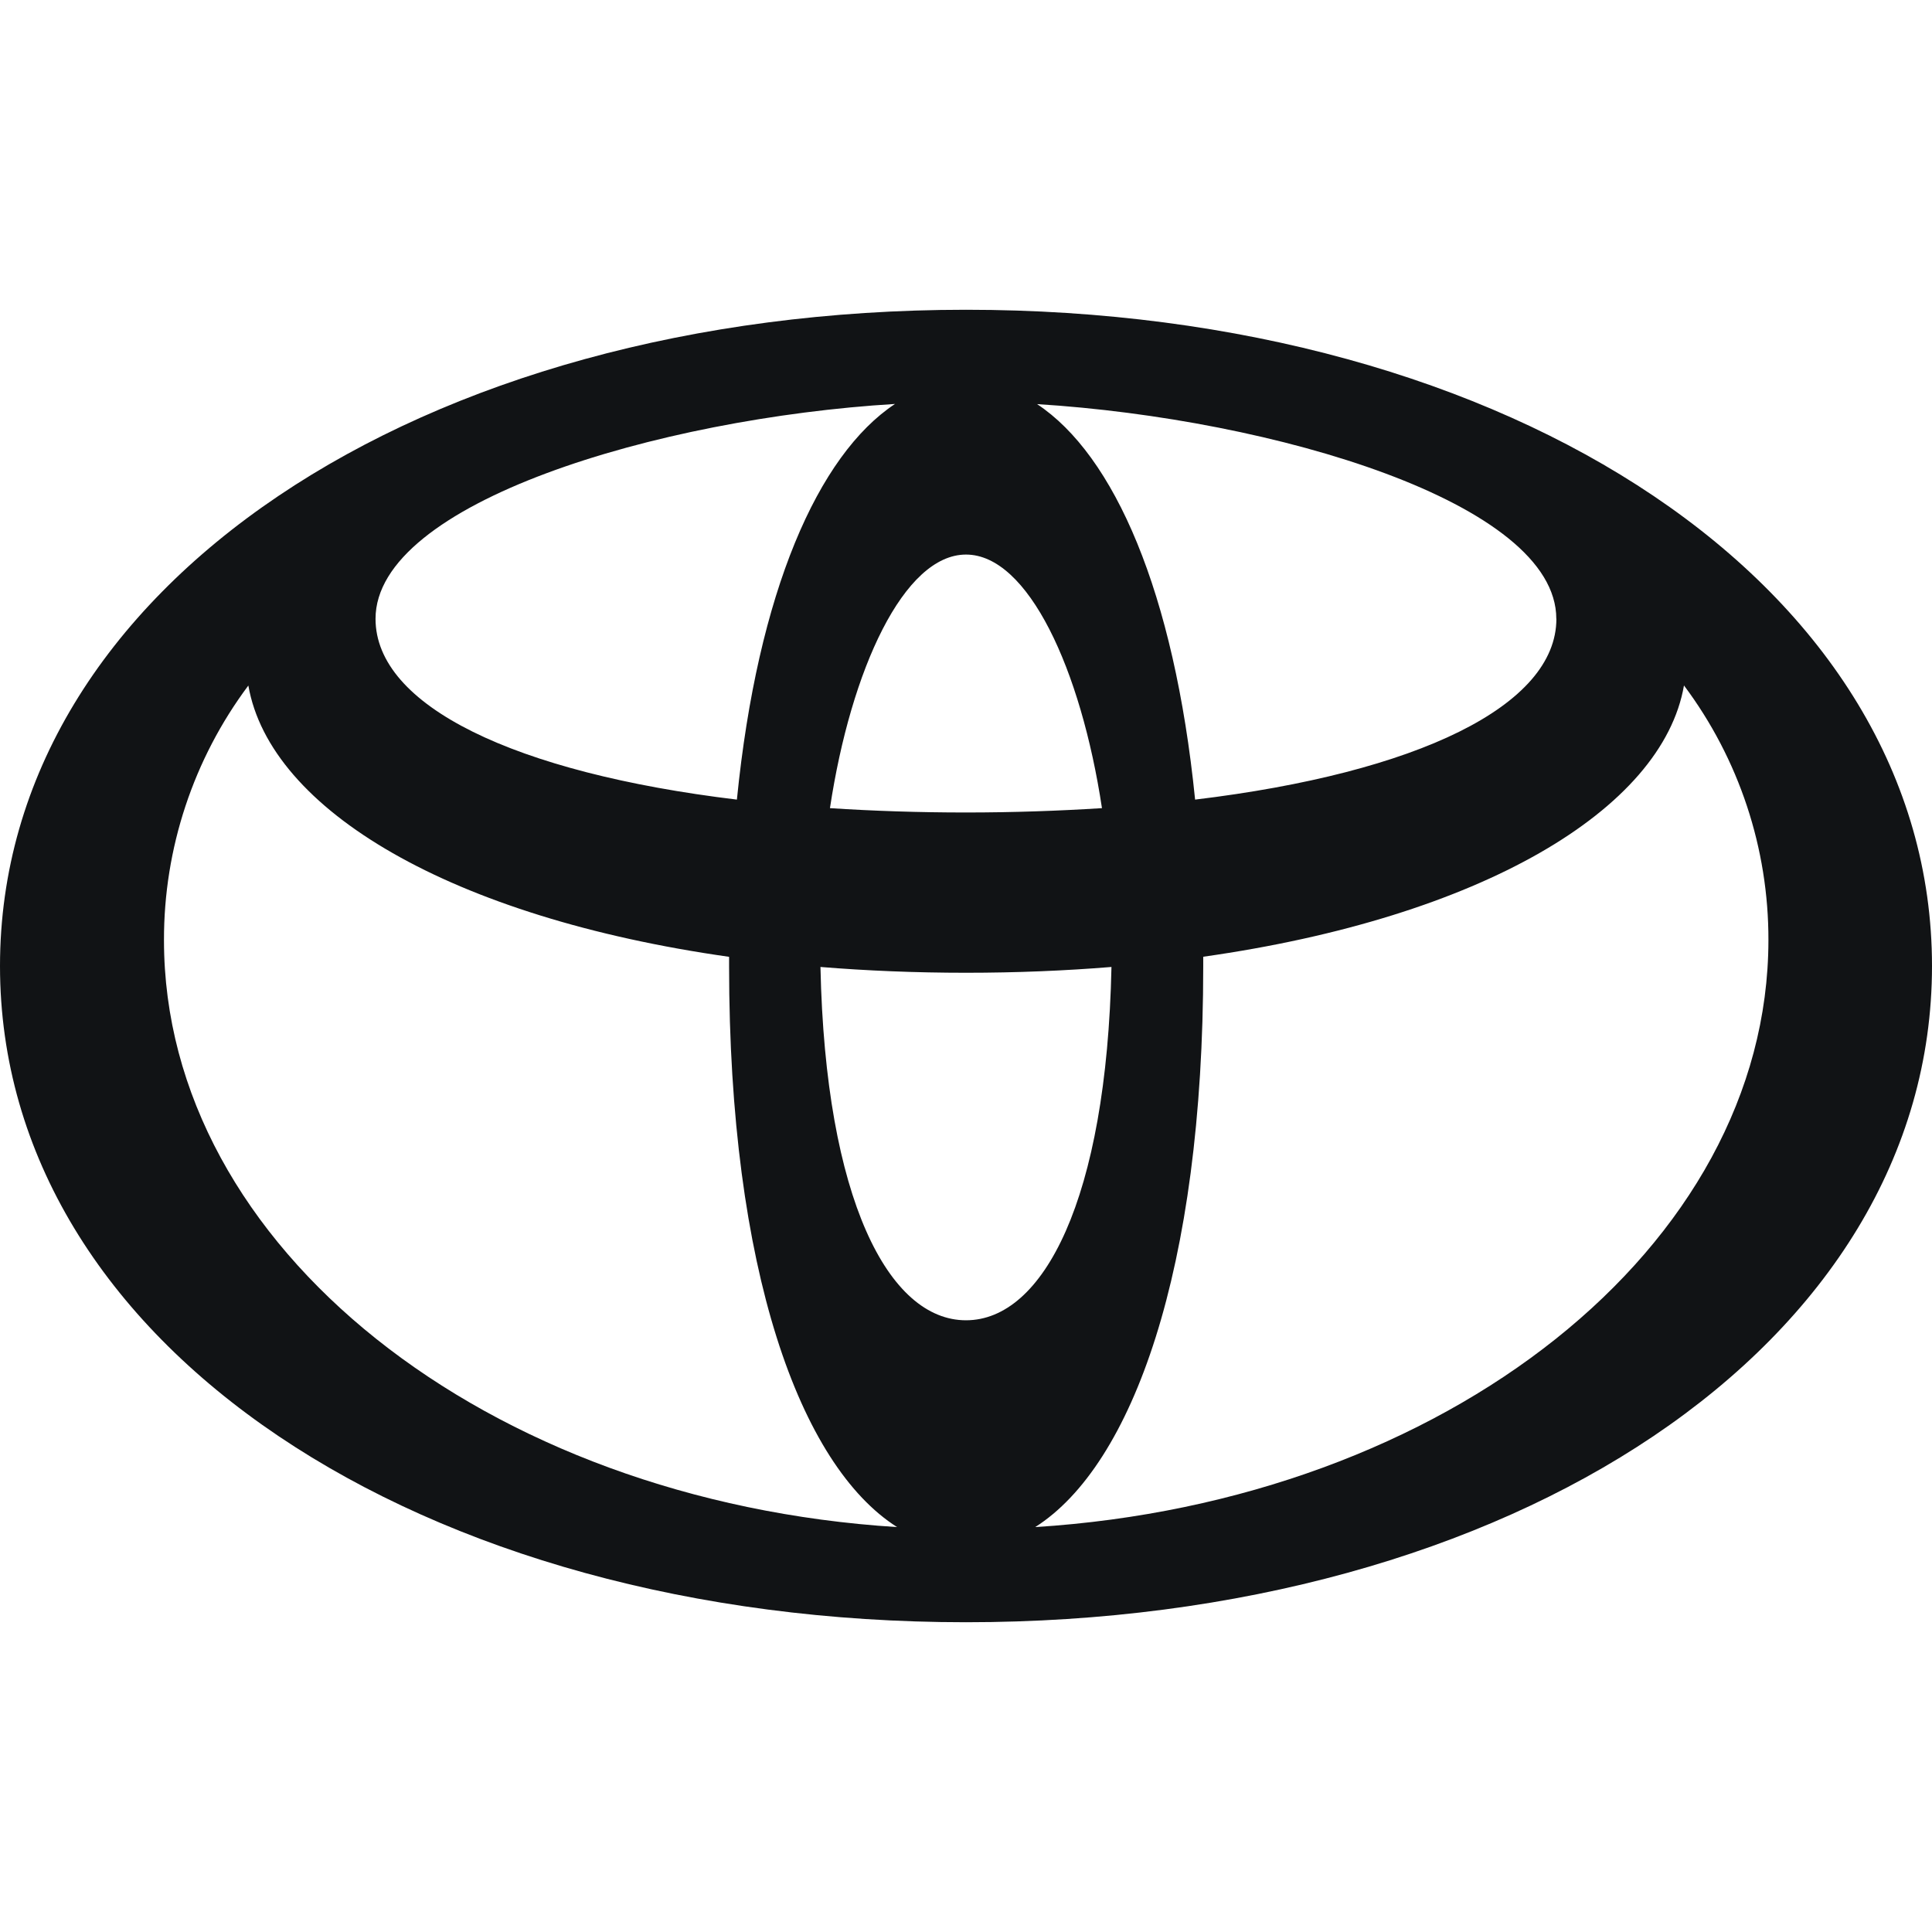
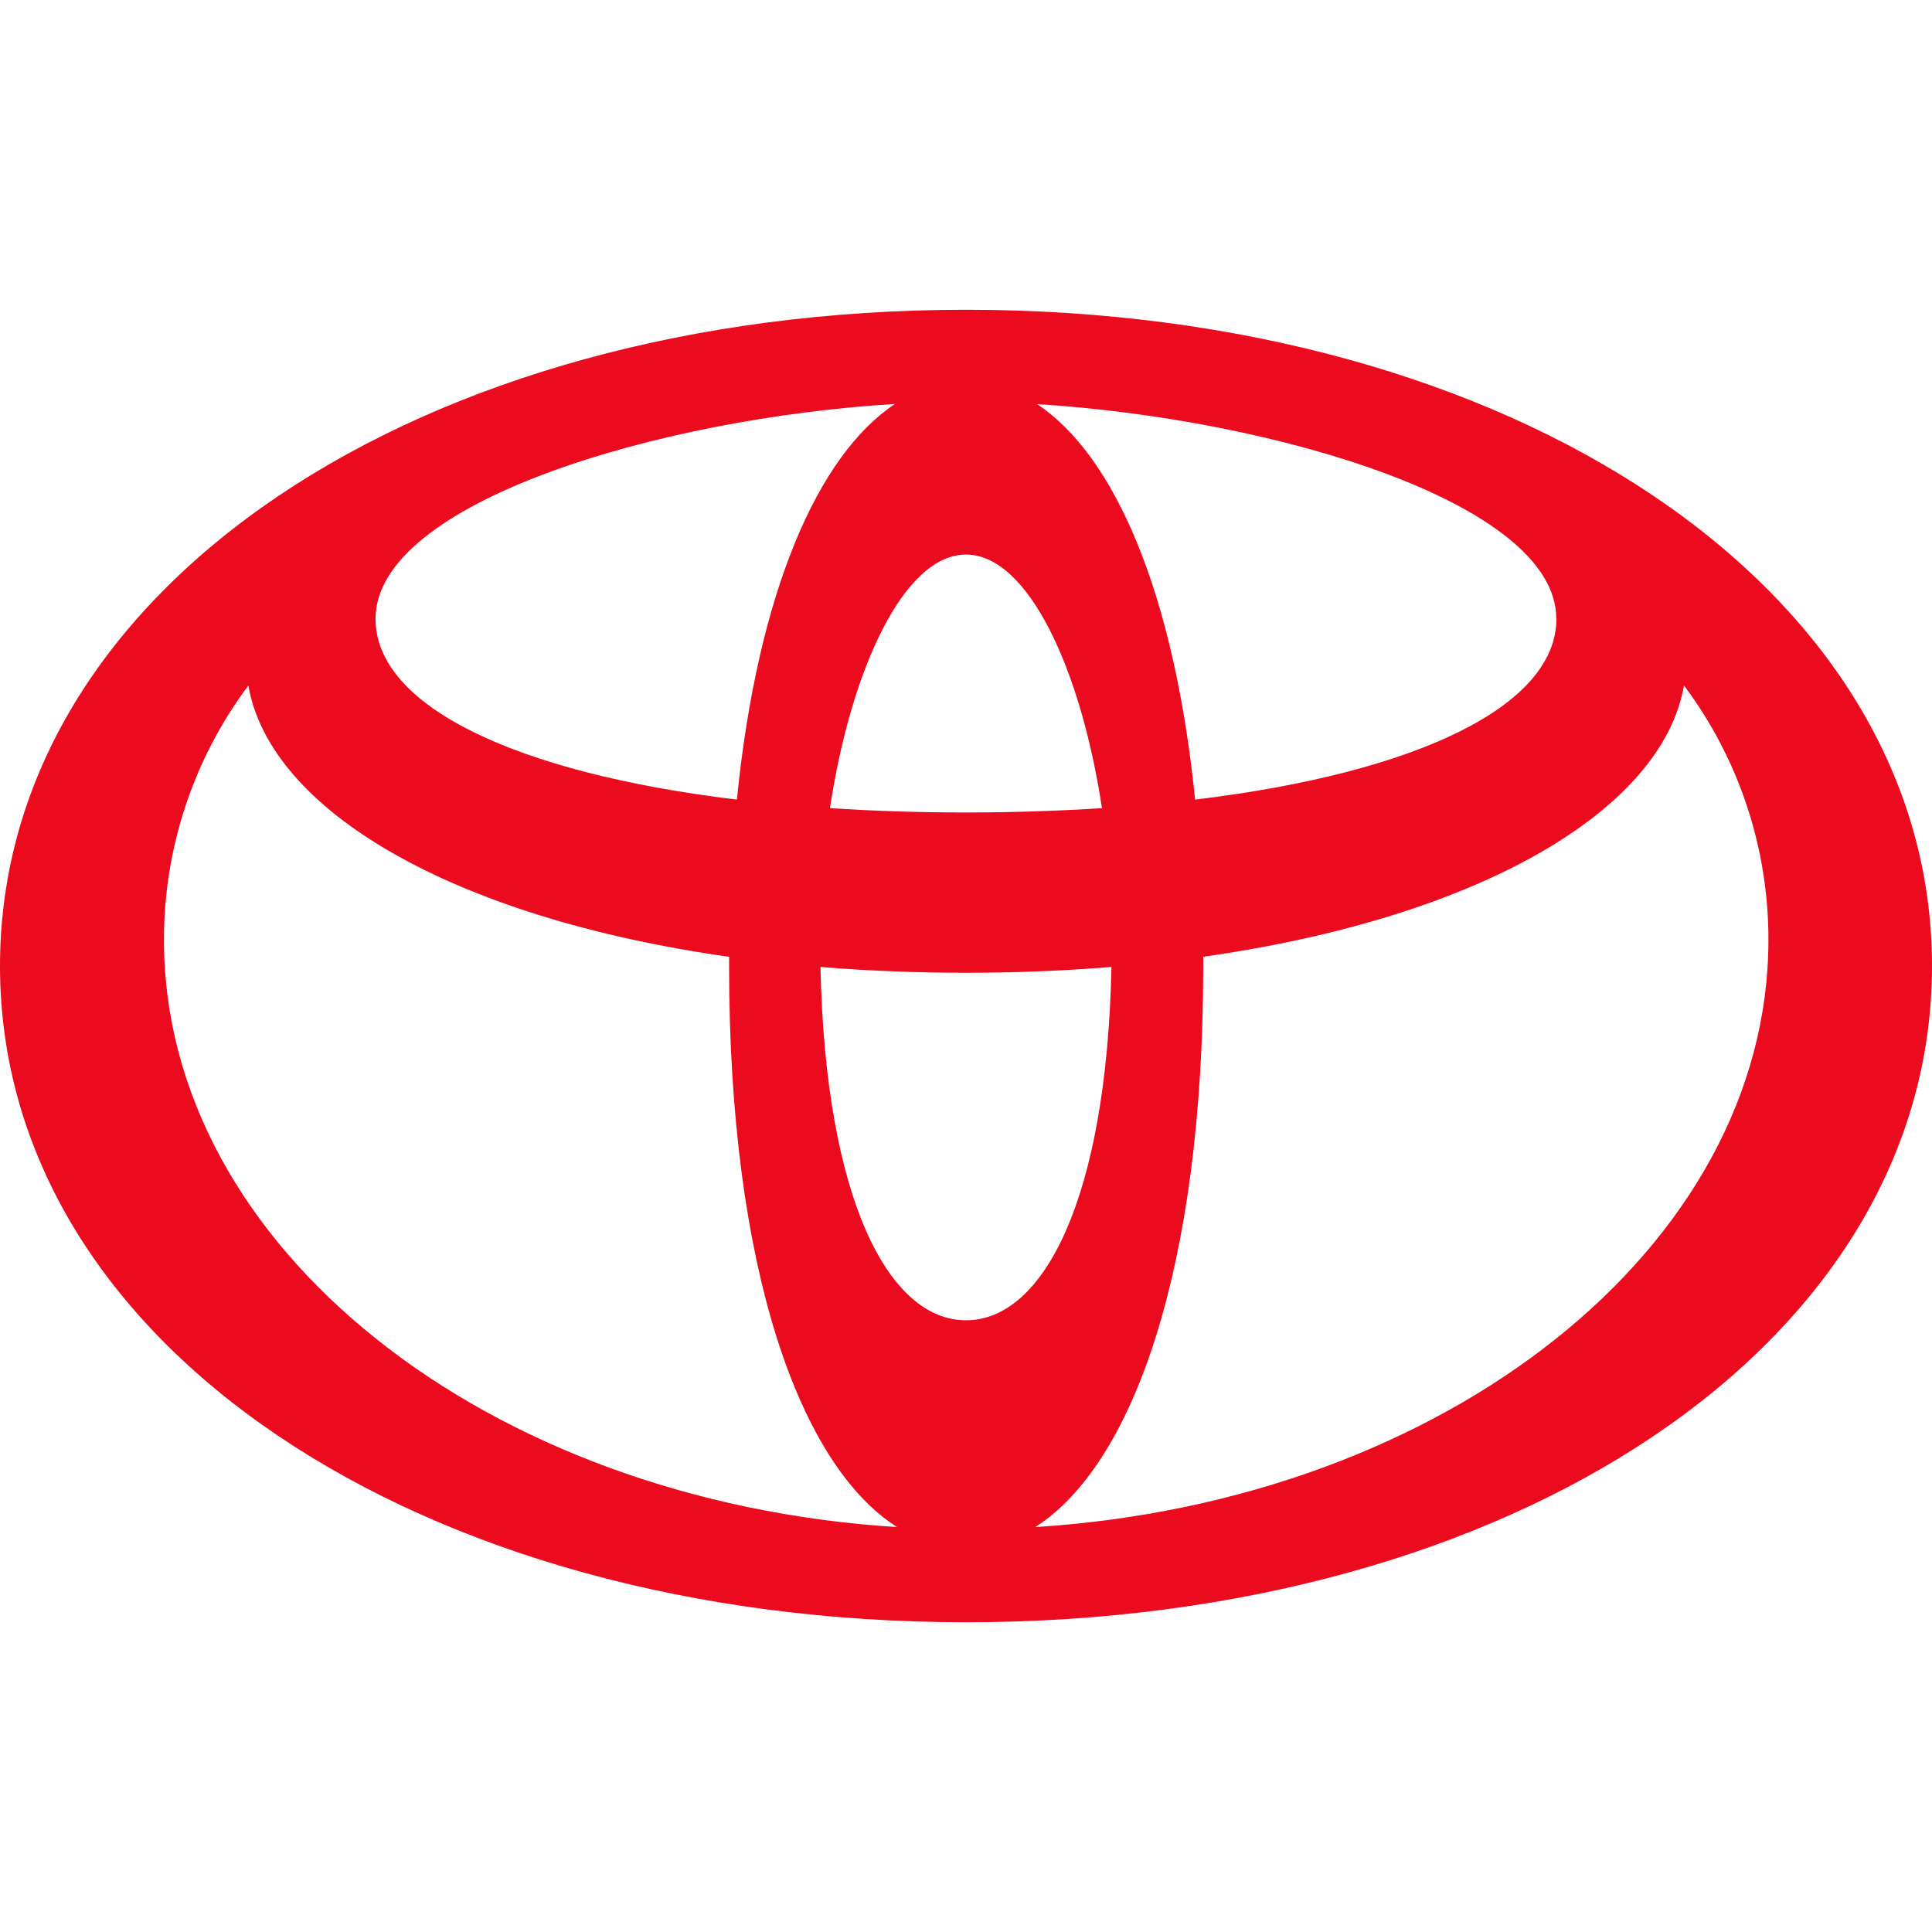
- <svg xmlns="http://www.w3.org/2000/svg" fill="#111315" role="img" viewBox="0 0 24 24">
+ <svg xmlns="http://www.w3.org/2000/svg" fill="#EB0A1E" role="img" viewBox="0 0 24 24">
  <path d="M12 3.848C5.223 3.848 0 7.298 0 12c0 4.702 5.224 8.152 12 8.152S24 16.702 24 12c0-4.702-5.223-8.152-12-8.152zm7.334 3.839c0 1.08-1.725 1.913-4.488 2.246-.26-2.58-1.005-4.279-1.963-4.913 2.948.184 6.45 1.227 6.45 2.667zM12 16.401c-.96 0-1.746-1.5-1.808-4.389.577.047 1.18.072 1.808.072.628 0 1.23-.025 1.807-.072-.061 2.89-.847 4.389-1.807 4.389zm0-6.308c-.59 0-1.155-.019-1.69-.054.261-1.728.92-3.15 1.69-3.15.77 0 1.428 1.422 1.689 3.15-.535.034-1.099.054-1.689.054zm-.882-5.075c-.956.633-1.706 2.333-1.964 4.915C6.391 9.6 4.665 8.767 4.665 7.687c0-1.44 3.504-2.49 6.453-2.669zM2.037 11.68a5.265 5.265 0 011.048-3.164c.27 1.547 2.522 2.881 5.972 3.37V12c0 3.772.879 6.203 2.087 6.97-5.107-.321-9.107-3.48-9.107-7.29zm10.823 7.29c1.207-.767 2.087-3.198 2.087-6.97v-.115c3.447-.488 5.704-1.826 5.972-3.37a5.26 5.26 0 011.049 3.165c-.004 3.81-4.008 6.969-9.109 7.29z" />
</svg>
